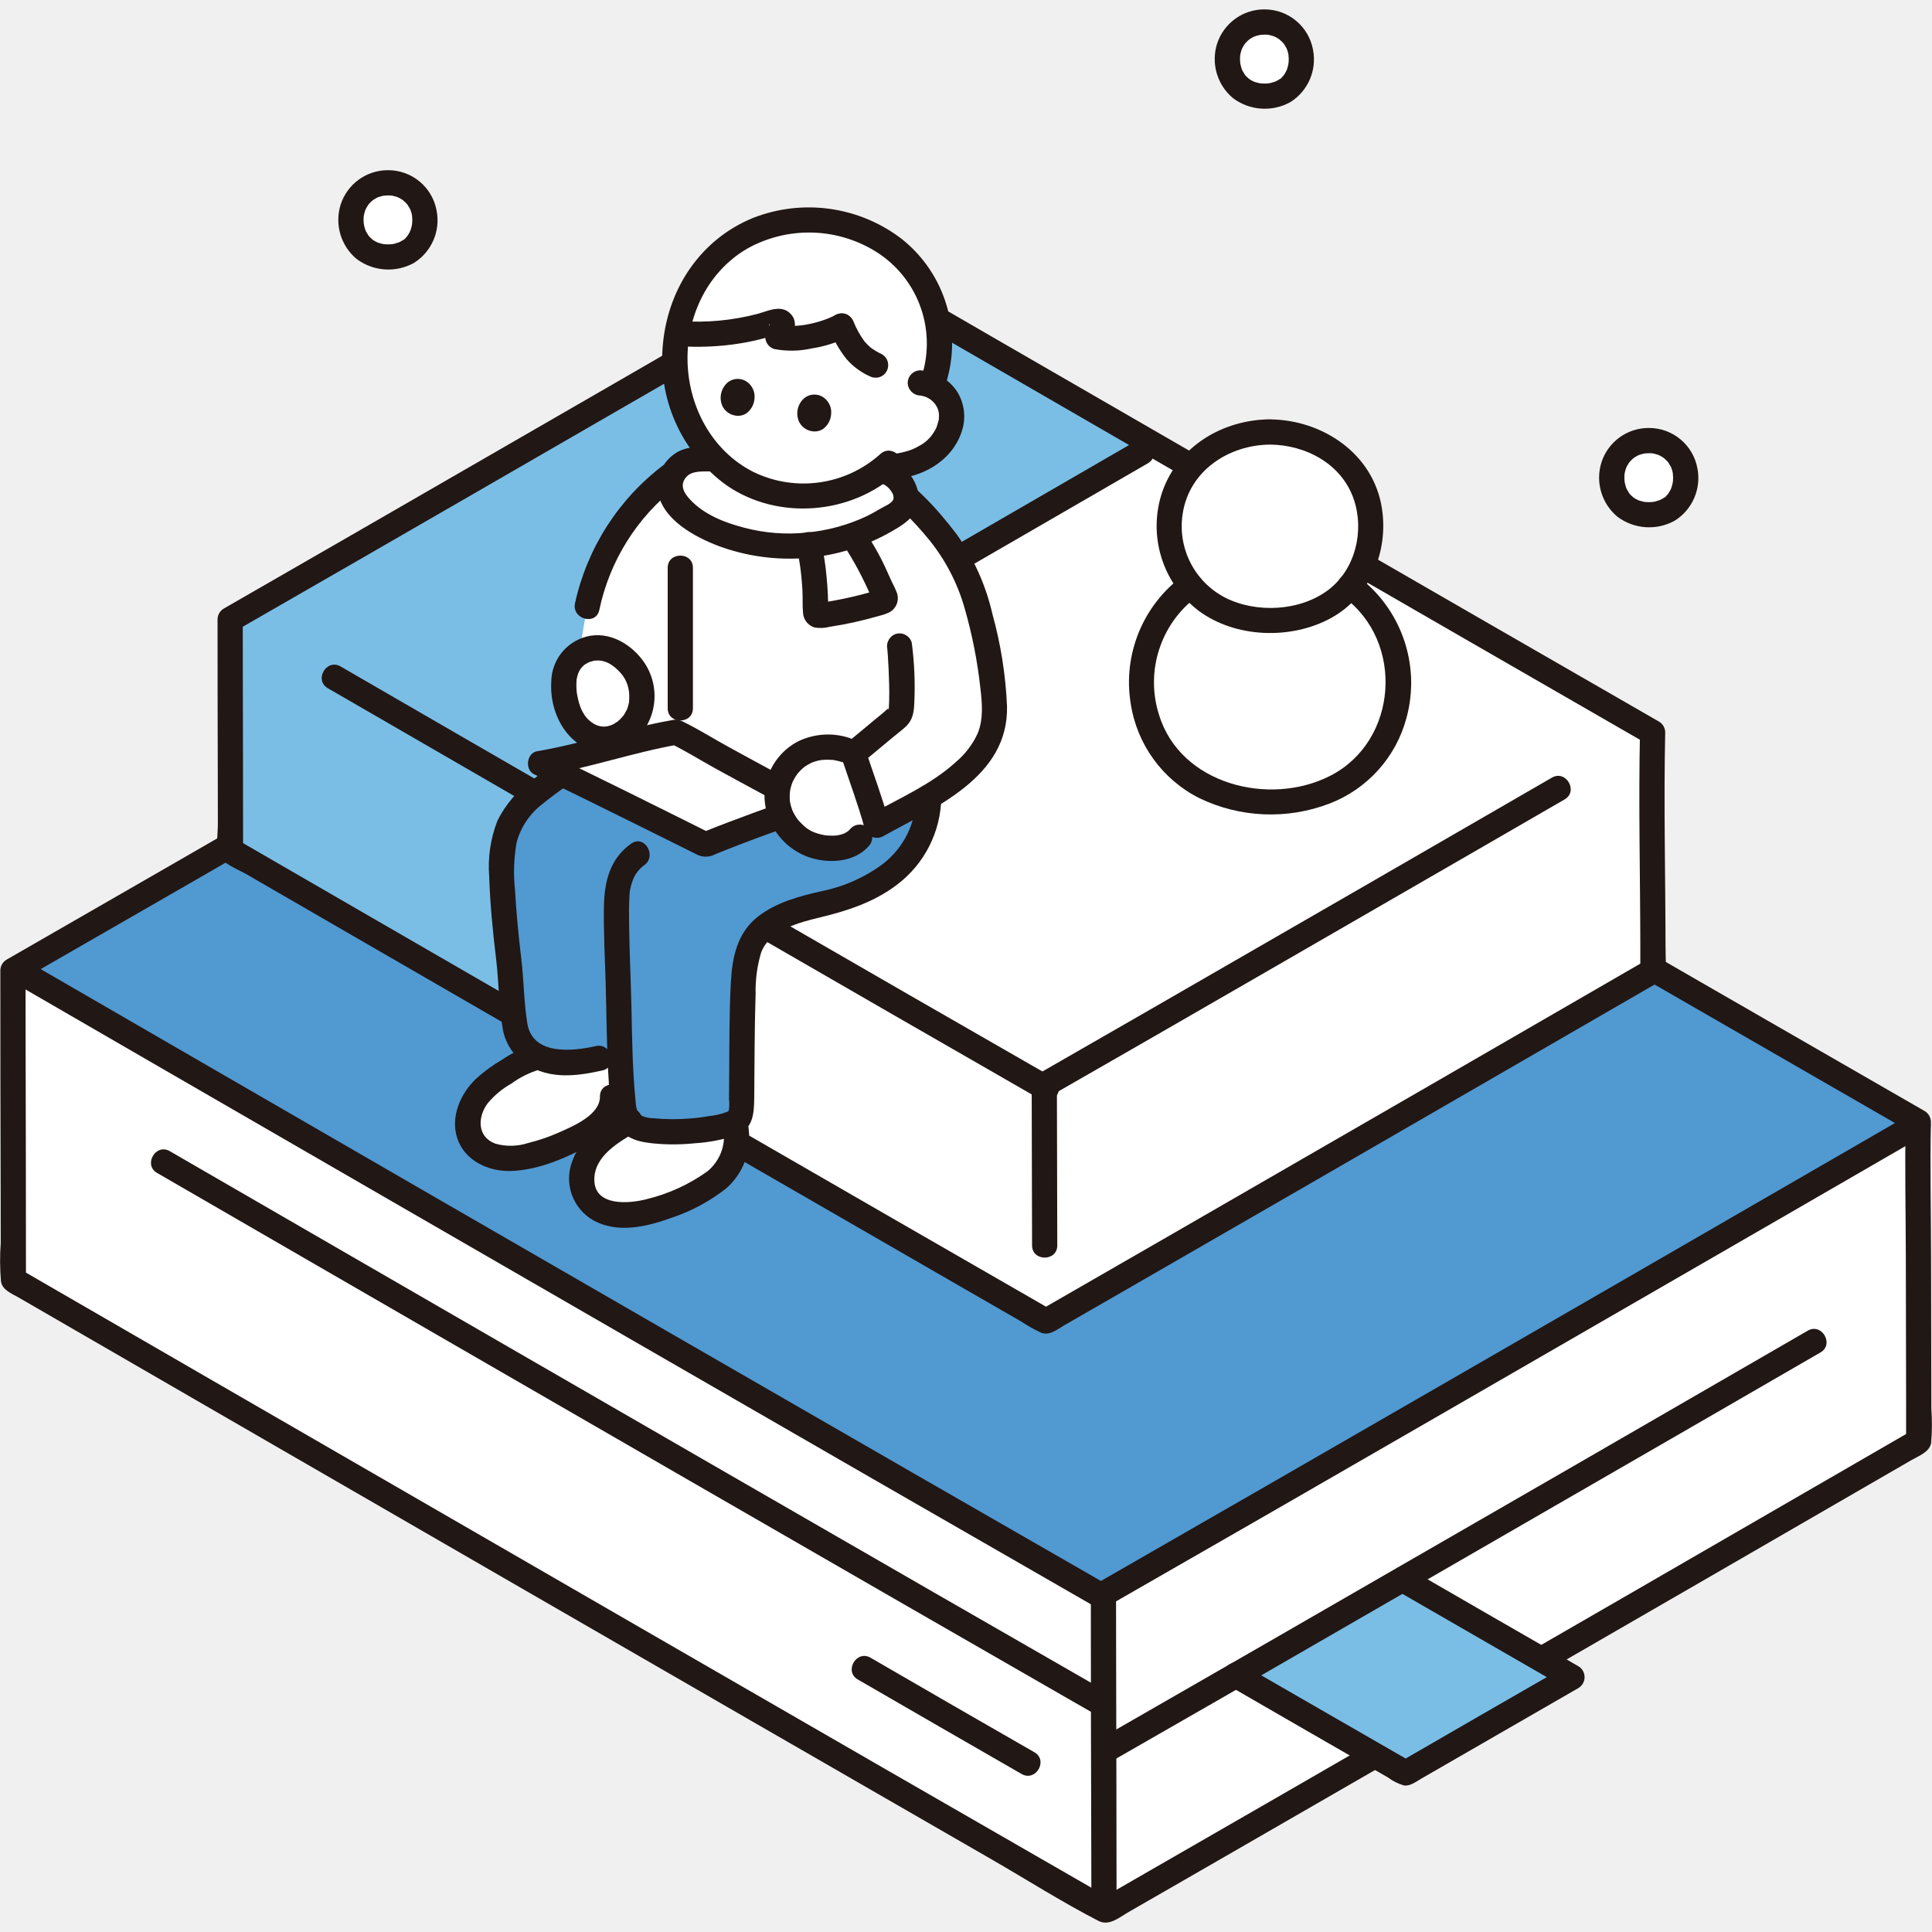
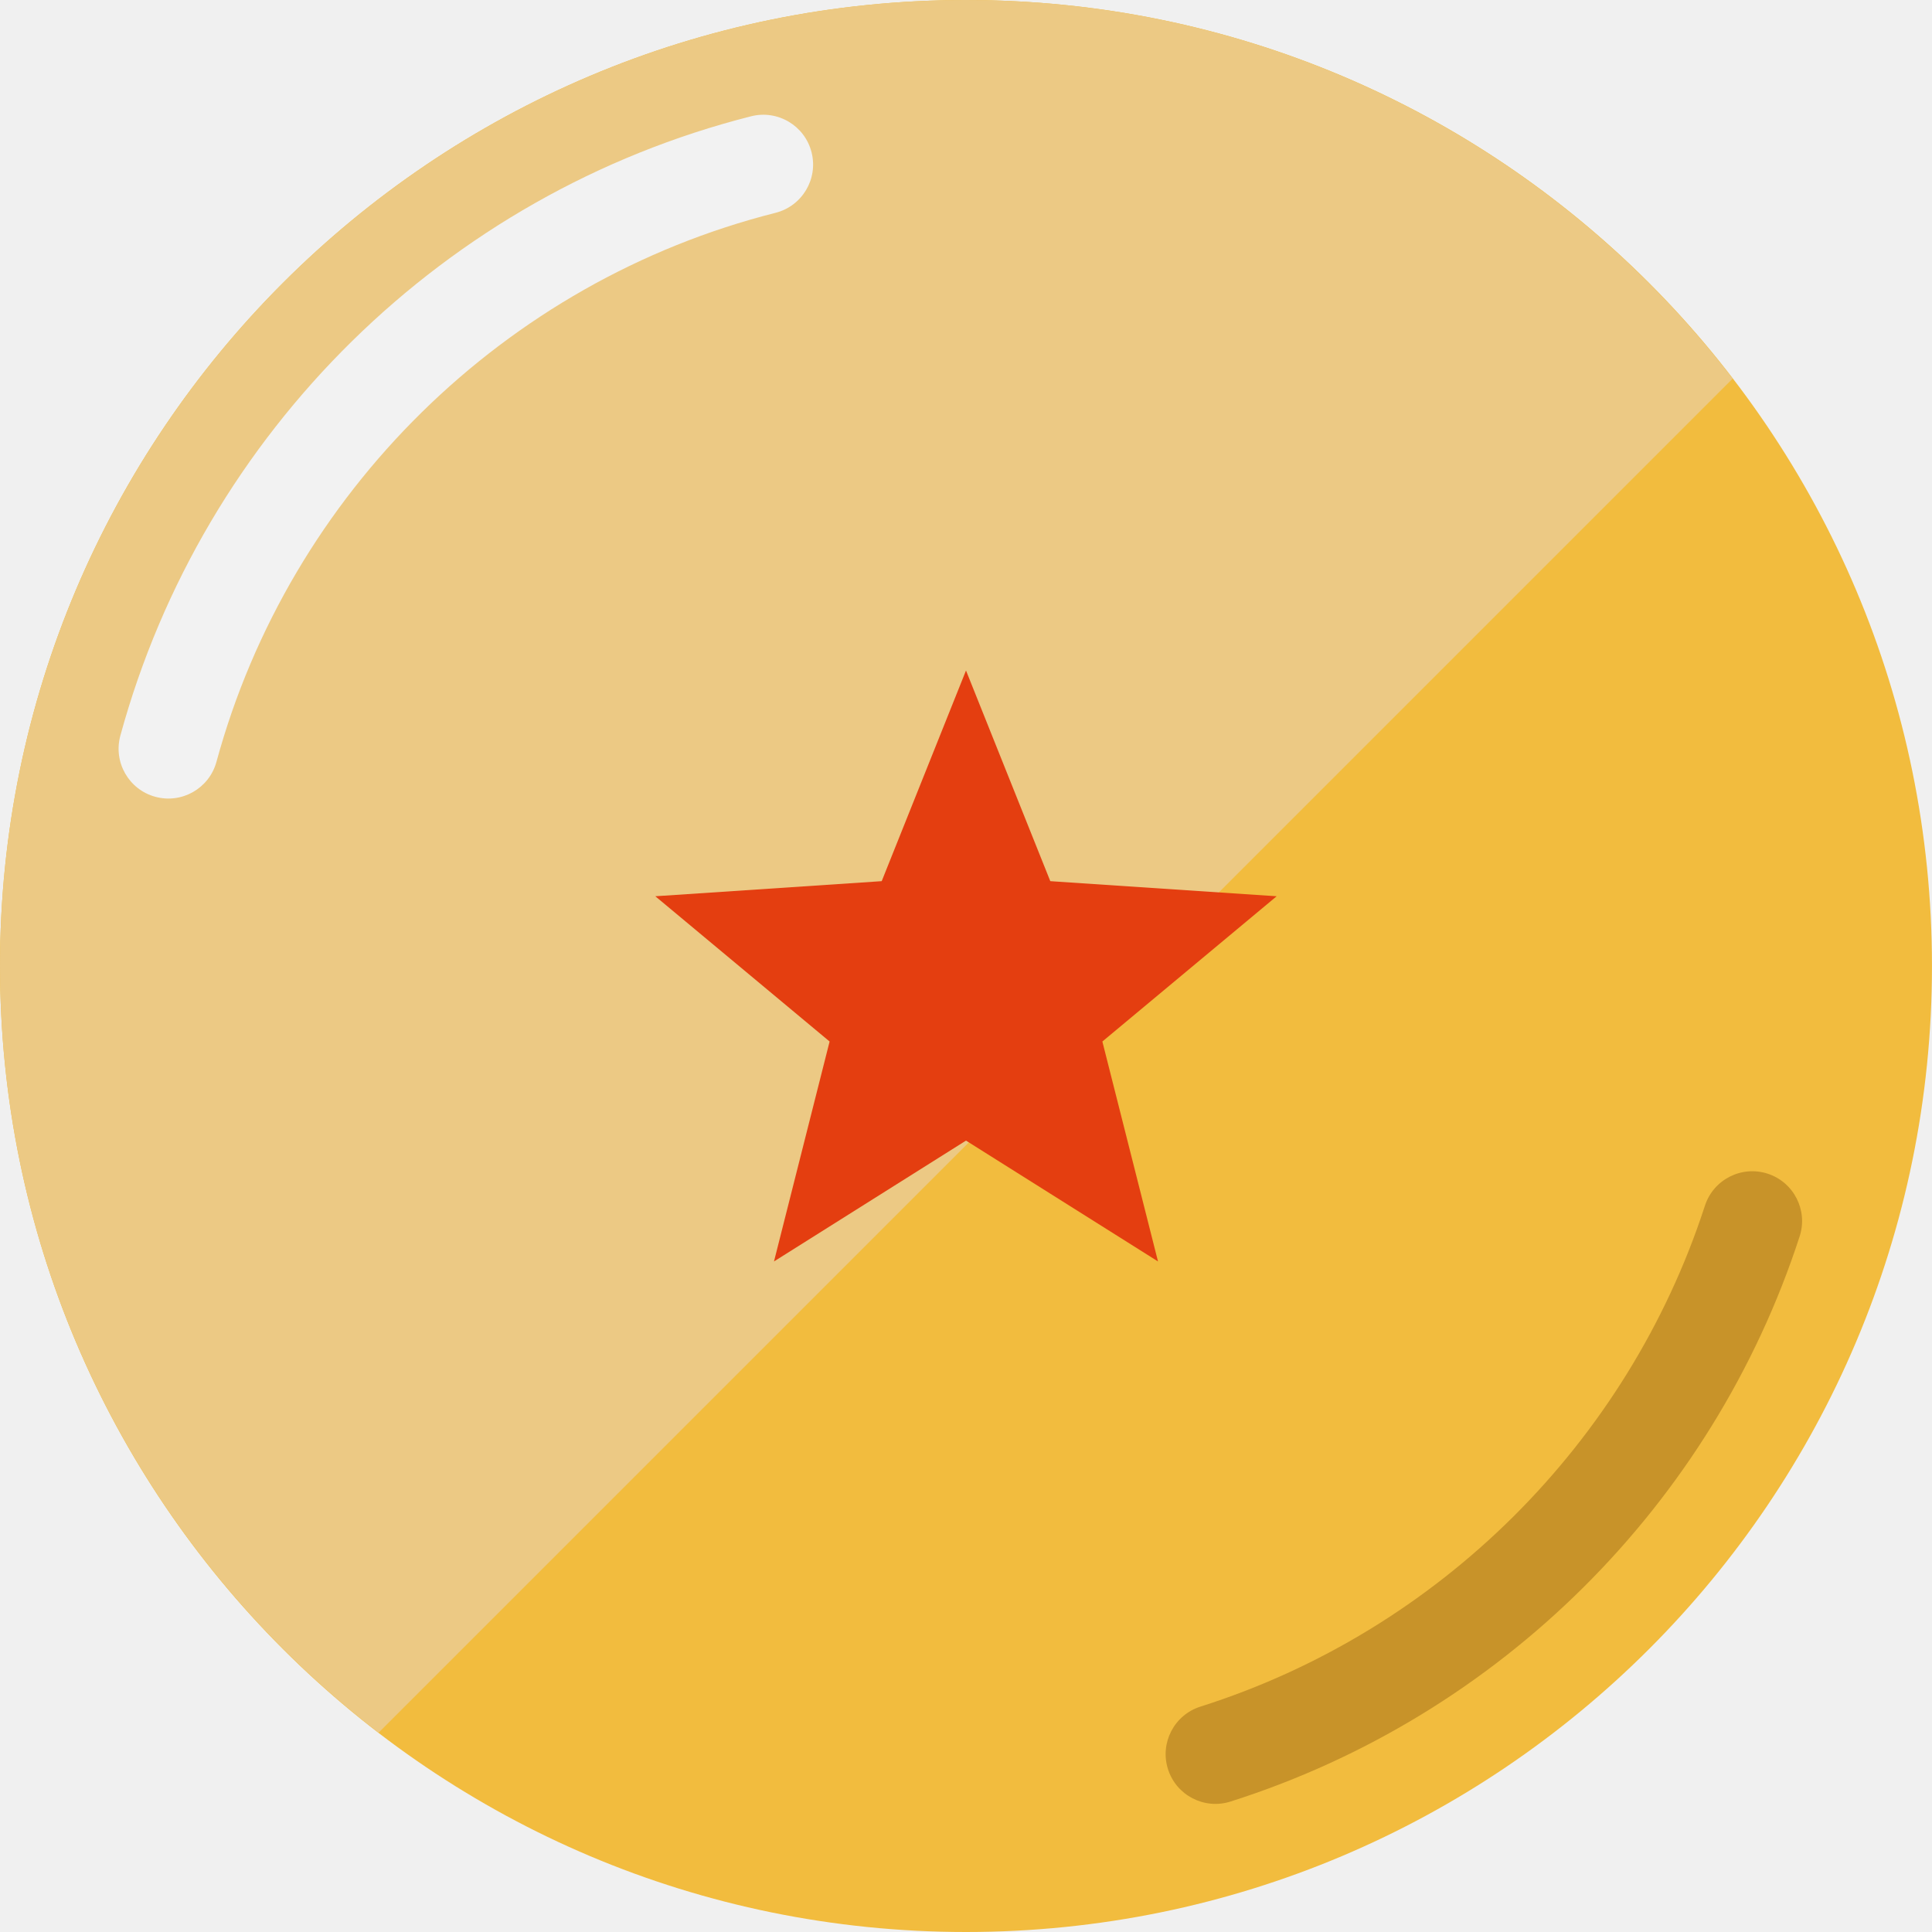
- <svg xmlns="http://www.w3.org/2000/svg" width="800px" height="800px" viewBox="0 -1.49 306.525 306.525">
-   <defs>
-     <style>.a{fill:#ffffff;}.b{fill:#5199d1;}.c{fill:#211715;}.d{fill:#7abee6;}</style>
-   </defs>
-   <path class="a" d="M304.418,221.97c-.017-11.952-.077-36.41-.077-45.1,0,0,0-.121.006-.356-53.9-31.01-135.061-77.919-171.922-99.254C101.212,95.314,38.394,131.613,2.052,152.49c0,10.137.074,40.174.068,49.085,33.15,19.2,119.957,69.372,173.325,100.058,37.885-21.778,99.829-57.575,128.978-74.447v-.459C304.423,225.564,304.421,223.936,304.418,221.97Z" />
-   <path class="b" d="M131.706,77.672C100.37,95.8,38.567,131.512,2.445,152.264c27.372,15.853,126.347,73.071,172.227,99.385,33.5-19.2,106.859-61.579,129.669-74.783,0,0,0-.121.006-.356-53.9-31.01-135.061-77.919-171.922-99.254Z" />
-   <path class="c" d="M306.418,221.97q-.017-12.1-.046-24.2c-.014-7.08-.18-14.18-.025-21.259a2,2,0,0,0-.99-1.727q-35.7-20.539-71.365-41.138-35.376-20.42-70.736-40.866-14.913-8.622-29.822-17.25a2.022,2.022,0,0,0-2.019,0q-23.761,13.748-47.534,27.477-27.843,16.083-55.7,32.141-13.564,7.815-27.137,15.616a2.011,2.011,0,0,0-.99,1.727q0,17.325.052,34.651.008,4.278.013,8.555a38.656,38.656,0,0,0,.039,6.145c.23,1.362,1.723,1.905,2.8,2.531L5.7,205.957l6.032,3.491Q26.9,218.227,42.08,227q18.662,10.79,37.328,21.569,19.842,11.46,39.687,22.909,19.078,11.005,38.164,22c5.65,3.254,11.22,6.807,17.015,9.792,1.709.88,3.314-.559,4.778-1.4l4.2-2.414q4.42-2.543,8.84-5.088,19.689-11.339,39.363-22.7,19.755-11.4,39.5-22.815,16.167-9.344,32.33-18.7c1.141-.661,2.865-1.267,3.1-2.705a34.234,34.234,0,0,0,.031-5.482c0-2.574-4-2.579-4,0q0,2.607,0,5.216l.99-1.727q-22.851,13.227-45.715,26.433-27.7,16-55.409,31.978-13.923,8.025-27.854,16.036h2.019q-36.443-20.954-72.843-41.982Q67.646,237.164,31.7,216.375,17.411,208.115,3.13,199.848l.99,1.727c.008-13.314-.041-26.628-.06-39.942q-.007-4.572-.008-9.143l-.991,1.727q25.616-14.715,51.2-29.489Q81.6,108.951,108.934,93.151q12.252-7.083,24.5-14.169h-2.019q29.592,17.129,59.2,34.231,37.073,21.42,74.163,42.811,19.275,11.115,38.561,22.213l-.991-1.727c-.155,7.079.011,14.179.025,21.259q.024,12.1.046,24.2C302.422,224.543,306.422,224.548,306.418,221.97Z" />
-   <path class="c" d="M173.07,251.515q0,20.736.072,41.472.007,4.194.01,8.389c0,2.574,4,2.578,4,0,0-13.5-.05-27-.072-40.5q-.008-4.683-.01-9.366c0-2.574-4-2.578-4,0Z" />
-   <path class="c" d="M3.431,155.137q12.11,7.017,24.226,14.023,17.038,9.855,34.083,19.7,19.348,11.18,38.7,22.349,19.039,10.988,38.085,21.96,16.109,9.279,32.23,18.536l3.306,1.9c2.236,1.283,4.254-2.172,2.018-3.454q-15.582-8.934-31.146-17.9-18.829-10.842-37.647-21.7-19.458-11.228-38.91-22.465Q50.91,177.986,33.444,167.886,20.582,160.446,7.723,153L5.45,151.683c-2.232-1.293-4.248,2.163-2.019,3.454Z" />
-   <path class="c" d="M175.093,266.638q-13.441-7.707-26.865-15.444-16.377-9.43-32.745-18.877Q98.6,222.576,81.724,212.826q-15.236-8.8-30.468-17.609Q40.09,188.76,28.925,182.3q-.992-.576-1.985-1.15c-2.232-1.293-4.248,2.162-2.019,3.454q10.509,6.087,21.023,12.165,14.86,8.6,29.723,17.181,16.79,9.7,33.584,19.393,16.566,9.559,33.138,19.108,13.9,8.01,27.822,16l2.863,1.642c2.237,1.282,4.254-2.173,2.019-3.454Z" />
-   <path class="c" d="M164.115,276.518q-13.019-7.465-26-15c-2.232-1.292-4.248,2.163-2.019,3.454q12.987,7.522,26,15c2.237,1.283,4.254-2.172,2.019-3.454Z" />
-   <path class="d" d="M249.423,264.6c-4.618,2.652-19.594,11.3-26.406,15.225-6.573-3.775-18.231-10.493-26.936-15.517,8.226-4.732,17.274-9.942,26.426-15.225C231.441,254.238,243.172,261.009,249.423,264.6Z" />
-   <path class="c" d="M196.081,266.305h.01l-1.009-.273q12.546,7.256,25.113,14.476a8.03,8.03,0,0,0,2.556,1.278c1,.135,1.928-.612,2.756-1.09l4.73-2.726,10.752-6.2q4.72-2.724,9.443-5.442a2.019,2.019,0,0,0,0-3.454q-13.471-7.734-26.915-15.517c-2.234-1.29-4.25,2.166-2.019,3.454q13.452,7.767,26.915,15.517V262.87q-13.215,7.59-26.4,15.225h2.018q-6.6-3.792-13.2-7.6-3.7-2.13-7.4-4.264l-3.672-2.121c-1.027-.593-2.463-1.809-3.677-1.809-2.574,0-2.578,4,0,4Z" />
-   <path class="c" d="M286.81,209.632q-18.458,10.689-36.931,21.348-24.841,14.343-49.7,28.659-12.856,7.4-25.721,14.785c-2.234,1.279-.221,4.736,2.019,3.454q23.758-13.6,47.456-27.312,23.481-13.537,46.948-27.1,8.974-5.187,17.947-10.381c2.227-1.29.215-4.748-2.019-3.454Z" />
-   <path class="c" d="M175.9,253.25q26.069-14.942,52.086-29.973,28.068-16.185,56.119-32.4,10.623-6.139,21.243-12.285c2.227-1.289.215-4.747-2.019-3.454q-22.163,12.829-44.342,25.629-29.14,16.827-58.3,33.622-13.4,7.713-26.807,15.406c-2.233,1.28-.221,4.737,2.019,3.454Z" />
-   <path class="a" d="M262.249,148.658c-.013-8.922-.058-27.182-.058-33.672,0,0,0-.091.005-.266-40.238-23.15-100.831-58.17-128.349-74.1-23.3,13.482-70.2,40.58-97.331,56.166,0,7.568.056,29.992.051,36.644,24.749,14.33,89.555,51.791,129.4,74.7,28.284-16.258,74.528-42.983,96.289-55.578v-.343C262.252,151.341,262.251,150.126,262.249,148.658Z" />
-   <path class="d" d="M132.1,41.632C108.27,55.418,62.986,81.582,36.516,96.788c0,7.568.056,29.992.051,36.644,10.763,6.232,29.1,16.839,49.67,28.722-.015-9.132-.054-29.307-.058-36.983,41.833-24.166,77.077-44.545,96.955-56.052-19.693-11.377-37.516-21.684-49.287-28.5Z" />
-   <path class="c" d="M264.249,148.658c-.017-11.3-.3-22.637-.053-33.938a2,2,0,0,0-.991-1.727q-26.644-15.33-53.265-30.7-26.406-15.242-52.8-30.5Q146,45.342,134.856,38.9a2.022,2.022,0,0,0-2.019,0Q115.073,49.173,97.3,59.438,76.566,71.414,55.822,83.37,45.667,89.221,35.507,95.061a2.012,2.012,0,0,0-.991,1.727q0,13.088.04,26.174.006,3.168.009,6.336c0,1.423-.307,3.282.074,4.666.407,1.478,3.19,2.51,4.45,3.24l4.6,2.664q25.283,14.63,50.579,29.237,29.014,16.757,58.045,33.482l6.622,3.812,3.049,1.754a24.646,24.646,0,0,0,3.205,1.806c1.32.511,2.554-.546,3.655-1.179l3.327-1.914q3.364-1.935,6.727-3.872,14.649-8.436,29.29-16.889,26.814-15.475,53.612-30.982c1.092-.632,2.346-1.125,2.448-2.57.091-1.285,0-2.608,0-3.9,0-2.573-4-2.578-4,0q0,1.947,0,3.9l.991-1.727q-17.022,9.852-34.054,19.689-20.719,11.972-41.45,23.923-10.391,5.988-20.785,11.967h2.019q-27.173-15.626-54.314-31.3Q85.84,159.623,59.035,144.12q-10.731-6.2-21.458-12.415l.99,1.727c.006-9.911-.03-19.822-.045-29.734q0-3.454-.006-6.91l-.99,1.727q19.149-11,38.273-22.046,20.362-11.748,40.713-23.513,9.174-5.3,18.344-10.607h-2.019Q154.923,55.132,177.021,67.9q27.671,15.988,55.355,31.954,14.4,8.3,28.81,16.6l-.99-1.727c-.248,11.3.036,22.635.053,33.938C260.253,151.232,264.253,151.237,264.249,148.658Z" />
-   <path class="c" d="M163.684,170.715c0,8.464.06,16.927.061,25.391,0,2.573,4,2.578,4,0,0-8.464-.06-16.927-.061-25.391,0-2.573-4-2.578-4,0Z" />
-   <path class="c" d="M167.078,169.479q-22.767-13.054-45.486-26.189-24.511-14.142-49.009-28.309-9.279-5.365-18.555-10.737c-2.231-1.292-4.248,2.163-2.019,3.454q19.355,11.211,38.723,22.394,25.449,14.7,50.913,29.378,11.7,6.741,23.414,13.463c2.237,1.283,4.254-2.172,2.019-3.454Z" />
-   <path class="c" d="M166.56,172.448q16.453-9.429,32.875-18.917,17.652-10.18,35.295-20.377,6.756-3.9,13.509-7.813c2.228-1.289.216-4.747-2.018-3.454q-13.989,8.1-27.988,16.177-18.321,10.579-36.655,21.14-8.516,4.9-17.037,9.79c-2.233,1.28-.22,4.738,2.019,3.454Z" />
-   <path class="c" d="M87.3,126.831q21.956-12.682,43.907-25.371,17.827-10.3,35.652-20.615,7.624-4.41,15.247-8.823c2.227-1.289.216-4.747-2.019-3.454Q165.348,77.1,150.6,85.629q-19.836,11.47-39.675,22.934-12.82,7.408-25.64,14.814c-2.229,1.288-.217,4.745,2.018,3.454Z" />
-   <path class="c" d="M84.174,125.153c.013,11.343.061,22.686.062,34.029,0,2.574,4,2.578,4,0,0-11.343-.049-22.686-.062-34.029,0-2.573-4-2.578-4,0Z" />
-   <path class="b" d="M147.3,125.829a15.793,15.793,0,0,1-1.6,6.165c-1.986,3.9-5.818,6.569-9.853,8.269s-4.613,1.258-8.788,2.575c-3.255,1.028-6.663,2.507-8.058,5.8a19.236,19.236,0,0,0-1.031,5.231c-.3,6.748-.246,13.766-.33,20.711a2.279,2.279,0,0,1-1.57,2.19,32.153,32.153,0,0,1-14.655.781,2.925,2.925,0,0,1-1.3-.873,3.959,3.959,0,0,1-1.1-1.831c-.376-3.152-.557-6.188-.664-9.228-3.493.776-7.485,2.116-11.2,1.209-2.583-.63-5-2.6-5.4-5.229l-.328-2.171c-.577-10.62-1.153-9.283-1.73-19.9-.194-3.573-.35-7.341,1.282-10.526a17.826,17.826,0,0,1,5.664-5.909,69.03,69.03,0,0,1,14.464-8.107S140.619,124.465,147.3,125.829Z" />
-   <path class="a" d="M139.221,129.388c2.3-1.288,5.263-2.738,8.123-4.452,4.746-2.84,9.258-6.429,10.191-11.246a20.126,20.126,0,0,0-.03-6.288c-.913-7.372-2.657-16.782-7.251-22.847-2.8-3.711-7.22-8.5-11.53-10.708,0,0-7.477-3.62-14.741-4.094-11.662-.76-17.63,4.211-17.63,4.211a35.256,35.256,0,0,0-13.2,20.8l-2.036,11.716-.735,4.228Z" />
-   <path class="a" d="M92.472,187.1a7.359,7.359,0,0,1,1.429-6.02,18.158,18.158,0,0,1,5.436-4.375c2.1,1.644,10.632,1.962,16.738.07a2.155,2.155,0,0,0,.583-.281c.075.712.123,1.153.123,1.153.635,5.8-2.878,8.132-5.108,9.459a33.619,33.619,0,0,1-8.5,3.578,13.9,13.9,0,0,1-5.547.544A6.453,6.453,0,0,1,93,188.377,4.975,4.975,0,0,1,92.472,187.1Z" />
-   <path class="a" d="M74.609,174.532a8.013,8.013,0,0,1,1.143-2.133,19.283,19.283,0,0,1,5.892-4.614,9.908,9.908,0,0,1,3.808-1.581,8.118,8.118,0,0,0,1.708.628c3.715.907,7.706-.432,11.2-1.208.075,2.19.191,4.379.39,6.61l-1.569.259c.117,2.5-2.1,4.451-4.251,5.73a32.523,32.523,0,0,1-8.219,3.459,13.348,13.348,0,0,1-5.363.52,6.2,6.2,0,0,1-4.469-2.752A5.834,5.834,0,0,1,74.609,174.532Z" />
-   <path class="c" d="M114.781,177.646a7.173,7.173,0,0,1-2.6,6.744,27.806,27.806,0,0,1-9.546,4.365c-2.774.734-8.287,1.217-8.341-3.036-.048-3.8,3.874-6,6.706-7.677,2.215-1.308.2-4.768-2.019-3.454-3.347,1.979-6.708,4.195-8.125,8a7.646,7.646,0,0,0,3.415,9.613c3.843,2.013,8.374.934,12.235-.467a28.608,28.608,0,0,0,8.717-4.684,10.7,10.7,0,0,0,3.557-9.4,2.054,2.054,0,0,0-2-2,2.014,2.014,0,0,0-2,2Z" />
-   <path class="c" d="M84.654,164.313a16.007,16.007,0,0,0-4.947,2.3,23.828,23.828,0,0,0-4.18,3.047c-2.462,2.346-4.081,6.009-2.991,9.4,1.152,3.586,4.914,5.327,8.474,5.234,3.839-.1,7.774-1.632,11.153-3.361,3.325-1.7,7.049-4.282,7.021-8.44-.017-2.573-4.017-2.578-4,0,.02,2.939-4.316,4.71-6.5,5.691a29.355,29.355,0,0,1-4.9,1.674,8.873,8.873,0,0,1-5.219.092c-2.89-1.085-2.818-4.228-1.172-6.419a13.333,13.333,0,0,1,3.723-3.089,14.635,14.635,0,0,1,4.607-2.272c2.521-.513,1.454-4.37-1.063-3.857Z" />
-   <path class="c" d="M100.579,113.06a70.434,70.434,0,0,0-15.936,9.055A17.465,17.465,0,0,0,78.9,128.77a20.213,20.213,0,0,0-1.288,8.816c.145,4.315.56,8.6,1.078,12.882.468,3.871.445,7.814,1.14,11.65a8.57,8.57,0,0,0,5.238,6.095c3.36,1.444,7.061.907,10.516.126,2.51-.568,1.448-4.425-1.063-3.857-3.733.844-10.033,1.5-10.863-3.615-.547-3.376-.543-6.857-.955-10.287-.432-3.6-.786-7.185-.987-10.805a26.637,26.637,0,0,1,.258-7.65A11.423,11.423,0,0,1,86.1,126.04a59.884,59.884,0,0,1,15.547-9.123,2.067,2.067,0,0,0,1.4-2.461,2.012,2.012,0,0,0-2.46-1.4Z" />
-   <path class="c" d="M100.164,132.346c-3.427,2.382-4.287,6.117-4.349,10.043-.063,3.982.149,7.963.273,11.942.163,5.219.14,10.447.49,15.659.162,2.415-.015,5.366,1.518,7.367,1.471,1.92,3.274,2.323,5.555,2.563a32.691,32.691,0,0,0,6.583-.023,25.468,25.468,0,0,0,6.682-1.313c2.61-1.017,2.724-3.519,2.748-5.939.026-2.75.036-5.5.063-8.248.026-2.719.067-5.439.157-8.157a21.132,21.132,0,0,1,.869-6.581c1.335-3.616,6.074-4.806,9.41-5.611,4.326-1.044,8.49-2.4,12.092-5.128a17.661,17.661,0,0,0,7.089-13.984c.1-2.575-3.9-2.57-4,0a13.521,13.521,0,0,1-5.209,10.6,24.277,24.277,0,0,1-9.661,4.338c-3.565.792-7.351,1.8-10.27,4.1-3.241,2.55-4.041,6.447-4.248,10.373-.263,4.957-.232,9.935-.266,14.9q-.012,1.821-.029,3.641a6.473,6.473,0,0,1-.019,1.7c-.113.321-.066.2-.277.316a10.29,10.29,0,0,1-2.864.679,29.023,29.023,0,0,1-3.068.386,32,32,0,0,1-5.782-.046,4.833,4.833,0,0,1-1.833-.38c-.931-.554-.906-1.627-1-2.559-.458-4.709-.531-9.44-.625-14.167-.09-4.491-.319-8.977-.379-13.469-.022-1.69-.05-3.4.08-5.083.011-.139.022-.279.036-.419.041-.4-.026.122.011-.066a9.215,9.215,0,0,1,.433-1.563,5.218,5.218,0,0,1,1.805-2.415c2.1-1.459.1-4.928-2.019-3.453Z" />
-   <path class="c" d="M105.344,72.237A37.579,37.579,0,0,0,91.227,94.228c-.535,2.511,3.32,3.584,3.857,1.063a33.434,33.434,0,0,1,12.279-19.6,2.065,2.065,0,0,0,.717-2.736,2.013,2.013,0,0,0-2.736-.718Z" />
-   <path class="a" d="M93.073,114.983c-2.224-1.387-3.149-3.73-3.512-6.217-.407-2.788.07-6.337,4.127-7.351a5.776,5.776,0,0,1,4.225.789,7.917,7.917,0,0,1,3.891,7.682c-.274,3.305-3.391,6.336-6.673,5.857A5.3,5.3,0,0,1,93.073,114.983Z" />
-   <path class="c" d="M94.082,113.256a4.789,4.789,0,0,1-1.2-1.091c.179.224-.08-.121-.118-.177q-.142-.215-.27-.438c-.068-.12-.133-.241-.195-.364,0,0-.247-.563-.135-.281a10.884,10.884,0,0,1-.527-1.825c-.036-.175-.068-.35-.1-.527-.023-.136-.076-.619-.018-.083-.027-.253-.053-.5-.066-.759a11.088,11.088,0,0,1,.031-1.4c.028-.375,0,0-.01.067.026-.127.046-.256.075-.383.062-.281.152-.548.241-.821-.145.45.086-.167.161-.3s.481-.637.185-.309a7.33,7.33,0,0,1,.518-.525c.232-.209-.39.224.072-.053.155-.092.3-.193.464-.279.111-.059.224-.117.339-.167-.287.125.028,0,.076-.018a8.126,8.126,0,0,1,.907-.24c-.447.076.185.012.35.015s.33.012.494.03c.141.014.135.014-.017,0,.106.018.211.041.314.067a4.093,4.093,0,0,1,1.6.774c.023.016.3.226.1.065.108.083.212.172.315.262a8.939,8.939,0,0,1,.78.765,5.348,5.348,0,0,1,1.266,2.531c-.007-.033.112.588.068.309s.034.362.031.326a8.924,8.924,0,0,1,.019.925c0,.178-.014.355-.029.532.007-.087.073-.34-.01.072a8.048,8.048,0,0,1-.268.979c-.2.6.086-.15-.078.179-.09.184-.187.363-.292.539a2.539,2.539,0,0,1-.474.661,6.713,6.713,0,0,1-.729.7c.216-.177-.041.027-.077.05-.168.108-.334.218-.51.314a3.428,3.428,0,0,1-1.436.41,3.112,3.112,0,0,1-1.848-.536,2,2,0,0,0-2.019,3.454c3.7,2.2,8,.706,10.326-2.693a9.511,9.511,0,0,0-.039-10.192c-1.981-3.046-5.7-5.311-9.4-4.283a7.481,7.481,0,0,0-5.485,7.081c-.247,3.835,1.314,7.961,4.6,10.087a2,2,0,1,0,2.019-3.454Z" />
-   <path class="c" d="M105.936,88.593v22.294c0,2.573,4,2.578,4,0V88.593c0-2.573-4-2.578-4,0Z" />
-   <path class="a" d="M107.241,114.679c-6.151,1.042-12.429,3.442-21.5,4.947,5.591,2.695,16.106,7.872,26.161,12.9,8.737-3.557,11.224-4.177,16.692-6.274C119.446,121.533,107.259,114.676,107.241,114.679Z" />
-   <path class="c" d="M106.71,112.75c-7.252,1.256-14.23,3.722-21.5,4.948-1.664.28-1.971,2.935-.477,3.655,5.911,2.852,11.8,5.759,17.674,8.675q2.647,1.314,5.291,2.632c.924.461,1.843.932,2.771,1.383a3.157,3.157,0,0,0,3.079-.036q4.138-1.668,8.332-3.189c2.418-.87,4.845-1.716,7.246-2.634,1.479-.566,2.138-2.8.478-3.656-4.738-2.449-9.427-4.992-14.1-7.56-2.408-1.324-4.776-2.823-7.252-4.016-2.309-1.113-4.34,2.335-2.019,3.454,2.476,1.193,4.844,2.692,7.253,4.016,4.673,2.568,9.362,5.111,14.1,7.56l.478-3.655c-5.555,2.124-11.178,4.033-16.691,6.274l1.541.2c-8.7-4.35-17.4-8.678-26.161-12.9l-.478,3.656c7.27-1.226,14.247-3.691,21.5-4.948a2.016,2.016,0,0,0,1.4-2.46A2.046,2.046,0,0,0,106.71,112.75Z" />
-   <path class="a" d="M123.346,123.941c.59-4.779,5.592-8.765,12.015-6,.97,2.982,2.655,7.49,3.691,11.258-1.412,1.142-2.633,2.134-2.633,2.134-2.066,2.494-6.63,2.045-9.112.535A8.248,8.248,0,0,1,123.346,123.941Z" />
-   <path class="c" d="M134.669,115.558a10.875,10.875,0,0,0-8.109.606,9.931,9.931,0,0,0-4.665,5.356c-1.98,5.2,1.152,11.056,6.246,12.922,3.117,1.141,7.38.975,9.692-1.7a2.049,2.049,0,0,0,0-2.828,2.018,2.018,0,0,0-2.828,0c-.1.111-.2.212-.3.321-.066.074-.369.316-.058.08a5.244,5.244,0,0,1-.665.405c-.1.053-.449.166-.085.043-.113.038-.223.078-.337.112a6.626,6.626,0,0,1-.88.2c.4-.064,0,0-.107,0-.155.006-.309.018-.464.021-.281,0-.56-.014-.84-.026-.1,0-.51-.051-.12,0-.123-.017-.246-.038-.368-.061a9.5,9.5,0,0,1-.984-.233c-.257-.075-.509-.164-.76-.257.386.143-.264-.127-.372-.185a6.581,6.581,0,0,1-.663-.416c-.487-.338.161.14-.106-.082-.138-.114-.274-.23-.406-.35q-.288-.263-.555-.546c-.076-.082-.151-.165-.225-.25,0,0-.343-.419-.156-.179s-.129-.184-.131-.187c-.06-.087-.119-.175-.175-.264a7.953,7.953,0,0,1-.419-.741c-.056-.113-.109-.227-.161-.342.027.061.144.4.032.063-.076-.233-.16-.461-.224-.7-.05-.187-.09-.375-.129-.564-.007-.036-.075-.5-.031-.157s-.01-.163-.014-.228a10.554,10.554,0,0,1,.027-1.331c-.026.449-.011.068.033-.155a8.044,8.044,0,0,1,.2-.8c.055-.176.124-.346.182-.521.14-.425-.164.268-.012.033.06-.094.1-.211.151-.311q.142-.276.306-.541c.071-.115.549-.764.2-.332a8.389,8.389,0,0,1,.849-.919c.076-.069.556-.463.334-.294-.261.2.115-.077.139-.093.119-.077.236-.157.358-.231.2-.123.414-.238.628-.342.025-.012.46-.2.158-.077-.285.118.182-.063.24-.082a7.626,7.626,0,0,1,.788-.226c.176-.041.871-.13.375-.084a12.728,12.728,0,0,1,1.779-.018c.086,0,.392.047-.023-.011.174.024.347.055.519.089.359.071.712.165,1.063.27a2,2,0,1,0,1.063-3.857Z" />
-   <path class="c" d="M140.793,101.53c-.076-.534-.03-.233,0,.079.022.262.043.523.062.785.053.749.093,1.5.128,2.249.075,1.641.13,3.288.091,4.932-.007.321-.017.643-.039.964-.012.187-.024.9-.022.364,0,.529-.181,0,.074-.043-.281.052-.819.627-1.112.863-2.011,1.624-3.965,3.316-5.98,4.934a1.945,1.945,0,0,0-.514,1.946c1.249,3.789,2.662,7.524,3.716,11.376a2.023,2.023,0,0,0,2.938,1.195c8.293-4.639,19.882-9.366,19.636-20.62a65.372,65.372,0,0,0-2.318-14.635,35.353,35.353,0,0,0-5.68-12.653c-3.28-4.3-7.191-8.592-12.034-11.146-2.276-1.2-4.3,2.251-2.019,3.454,3.864,2.038,7.016,5.321,9.762,8.665a30.465,30.465,0,0,1,5.578,10.824,74.983,74.983,0,0,1,2.479,12.581c.286,2.381.512,4.948-.422,7.222a13.139,13.139,0,0,1-3.494,4.572c-3.931,3.564-8.923,5.718-13.507,8.282l2.938,1.2c-1.054-3.852-2.467-7.588-3.716-11.377l-.515,1.946c2.155-1.73,4.238-3.549,6.4-5.27,1.5-1.191,1.765-2.354,1.838-4.189a53.6,53.6,0,0,0-.406-9.56,2.013,2.013,0,0,0-2.46-1.4,2.054,2.054,0,0,0-1.4,2.461Z" />
-   <path class="a" d="M140.522,92.806a.873.873,0,0,1,.156.57c-.079.326-.457.457-.783.522a65.819,65.819,0,0,1-9.725,2.272.8.8,0,0,1-.625-.156.762.762,0,0,1-.157-.509c-.247-3.011-.705-8.157-1.06-10.54a28.924,28.924,0,0,1-17.875-3.784c-1.57-1-3.692-3.017-4.1-4.833a4.3,4.3,0,0,1,1.934-4.292c1.31-.929,6.269-.776,5.164-.668a19.529,19.529,0,0,0,4.509,3.427,20.363,20.363,0,0,0,21.76-1.679l.983.3a5.059,5.059,0,0,1,3.084,3.959,2.678,2.678,0,0,1-1.125,2.277,28.884,28.884,0,0,1-7.428,3.818,47.337,47.337,0,0,1,5.261,9.266Z" />
-   <path class="a" d="M107.092,54.433a23.034,23.034,0,0,0,5.485,16.041A19.877,19.877,0,0,0,140.5,72.5a11.488,11.488,0,0,0,7.635-2.39,7.284,7.284,0,0,0,2.771-6.5,5.294,5.294,0,0,0-3.085-3.9,18.98,18.98,0,0,0-6.568-22.174c-8.9-6.321-21.474-5.451-28.785,2.866A22.461,22.461,0,0,0,107.092,54.433Z" />
-   <path class="a" d="M109.989,43.9a22.736,22.736,0,0,0-2.6,7.5,38.071,38.071,0,0,0,15.638-1.885,1.083,1.083,0,0,1,.861.074c.631.355-.131,1.733-.487,2.363,2.24.631,7.725-.4,10.149-1.732,1.348,3.276,2.723,4.983,5.365,6.22l7.092,2.825a5.059,5.059,0,0,1,1.813.445,18.994,18.994,0,0,0-6.574-22.177c-8.9-6.321-21.474-5.451-28.785,2.866A20.56,20.56,0,0,0,109.989,43.9Z" />
-   <path class="c" d="M150.058,59.4a21.143,21.143,0,0,0-7.006-22.991A24.253,24.253,0,0,0,119.438,33.1c-8.2,3.365-13.342,11.021-14.234,19.728a24.63,24.63,0,0,0,10.012,22.638c8.186,5.717,20.023,4.711,27.263-2.074,1.883-1.764-.95-4.588-2.828-2.828a18.21,18.21,0,0,1-20.042,2.862c-6.732-3.362-10.491-10.586-10.532-17.961-.039-7.089,3.334-13.988,9.583-17.57a20.1,20.1,0,0,1,19.62.129A17.181,17.181,0,0,1,146.2,58.332c-.792,2.456,3.069,3.507,3.857,1.064Z" />
-   <path class="c" d="M146.01,61.269c.471.033-.219-.087.2.022.178.047.358.084.534.141.1.033.51.228.207.073.165.084.329.17.486.267.072.045.464.329.2.117a5.192,5.192,0,0,1,.412.373,4.848,4.848,0,0,1,.372.413c-.234-.3.072.134.113.2a4.82,4.82,0,0,1,.261.492c-.16-.356.034.139.057.22a4.123,4.123,0,0,1,.123.55c-.057-.4-.006.159,0,.242,0,.2-.009.39-.02.585-.024.447.068-.153-.042.247-.089.326-.263.956-.321,1.091a6.862,6.862,0,0,1-1.064,1.637,5.874,5.874,0,0,1-1.734,1.338,7.976,7.976,0,0,1-2.148.885,11.789,11.789,0,0,1-1.275.283q-.213.033,0,0c-.106.012-.212.023-.318.031-.245.021-.489.032-.735.038a2,2,0,0,0,0,4c4.771-.117,9.592-2.7,11.213-7.38a7.458,7.458,0,0,0-.689-6.514,7.567,7.567,0,0,0-5.827-3.355,2.01,2.01,0,0,0-2,2,2.049,2.049,0,0,0,2,2Z" />
-   <path class="c" d="M119.708,61.708a3.162,3.162,0,0,1-1.29,2.382,2.459,2.459,0,0,1-1.811.343,2.76,2.76,0,0,1-1.993-1.5,3.228,3.228,0,0,1,.8-3.714,2.555,2.555,0,0,1,3.474.191A2.845,2.845,0,0,1,119.708,61.708Z" />
-   <path class="c" d="M131.867,64.192a3.172,3.172,0,0,1-1.29,2.382,2.464,2.464,0,0,1-1.812.342,2.756,2.756,0,0,1-1.992-1.5,3.228,3.228,0,0,1,.8-3.714,2.554,2.554,0,0,1,3.473.191A2.85,2.85,0,0,1,131.867,64.192Z" />
-   <path class="c" d="M131.625,50.755a17.412,17.412,0,0,0,2.686,4.728,10.639,10.639,0,0,0,3.6,2.687,2.151,2.151,0,0,0,1.541.2,2,2,0,0,0,.478-3.655,10.46,10.46,0,0,1-1.915-1.148l.4.313a8.786,8.786,0,0,1-1.543-1.558l.312.4A15.01,15.01,0,0,1,135.4,49.5l.2.478c-.04-.095-.08-.19-.119-.285a2.2,2.2,0,0,0-.919-1.2,2,2,0,0,0-2.737.717,1.929,1.929,0,0,0-.2,1.541Z" />
-   <path class="c" d="M132.544,48.5c-2.283,1.2-6.187,2.135-8.608,1.53l1.195,2.938c.77-1.376,1.61-3.289.324-4.65-1.486-1.573-3.6-.465-5.3,0a37.782,37.782,0,0,1-12.112,1.136c-2.572-.142-2.564,3.858,0,4a43.455,43.455,0,0,0,8.119-.279c1.268-.168,2.527-.384,3.773-.675q.969-.226,1.923-.5.535-.156,1.064-.329c.142-.045.284-.092.425-.141q.42-.146.01,0l-.882-.514.149.135-.514-.883c-.2-.478.174-.436-.053-.035-.134.236-.249.484-.382.721a2.022,2.022,0,0,0,1.195,2.938,14.539,14.539,0,0,0,5.9-.1,19.353,19.353,0,0,0,5.794-1.833c2.278-1.2.259-4.655-2.019-3.454Z" />
-   <path class="c" d="M112.787,69.306c-1.89.015-4.187.059-5.767,1.219a6.268,6.268,0,0,0-2.66,5.969c.741,4.482,5.88,7.212,9.693,8.66a32.525,32.525,0,0,0,26.778-1.979c2.247-1.254,5.1-2.8,4.956-5.785a6.947,6.947,0,0,0-4.552-5.887c-2.422-.885-3.466,2.98-1.063,3.857.773.282,1.963,1.688,1.493,2.52-.32.567-1.449,1.015-1.978,1.333-.737.443-1.491.858-2.263,1.235a28.8,28.8,0,0,1-9.448,2.558,27.509,27.509,0,0,1-9.826-.751c-3.116-.8-6.393-2.064-8.637-4.458-1.039-1.109-1.764-2.386-.565-3.676.888-.955,2.627-.8,3.839-.815,2.572-.02,2.578-4.02,0-4Z" />
-   <path class="c" d="M133.677,84.732a52.821,52.821,0,0,1,4.587,8.589c.092.2.175.417.282.606.493.869,1.707-2.048.666-1.807-.448.1-.888.27-1.331.4-.934.267-1.877.5-2.825.72q-1.4.318-2.806.575-.72.132-1.441.249-.3.049-.594.094l-.386.059a.876.876,0,0,1,.725.073l.718.717q.132.846.119.323c0-.121,0-.242,0-.363,0-.187,0-.373,0-.56q-.007-.685-.037-1.369-.061-1.485-.208-2.965a39.291,39.291,0,0,0-.891-5.637A2,2,0,1,0,126.4,85.5q.184.744.323,1.5c.046.243.088.488.128.733.025.158.05.316.074.475.01.07.084.595.061.417-.031-.231.022.183.028.231.021.168.04.336.059.5.031.272.059.545.085.817q.094.975.152,1.953c.07,1.181-.015,2.39.093,3.564a2.57,2.57,0,0,0,1.821,2.37,5.677,5.677,0,0,0,2.448-.108,60.425,60.425,0,0,0,7.8-1.732,7.241,7.241,0,0,0,1.753-.627,2.547,2.547,0,0,0,1.141-2.824,13.075,13.075,0,0,0-.828-1.853c-.268-.586-.533-1.175-.8-1.762a39.033,39.033,0,0,0-3.61-6.44A2.044,2.044,0,0,0,134.4,82a2.024,2.024,0,0,0-.718,2.736Z" />
-   <path class="a" d="M201.5,87.577c-12.06,0-20.4,8.7-20.4,18.875,0,11.388,8.514,19.23,20.4,19.23,12.339,0,20.4-7.915,20.4-19.23C221.9,96.205,213.517,87.577,201.5,87.577Z" />
-   <path class="a" d="M201.5,67.037c-9.449,0-15.98,6.815-15.98,14.789,0,8.922,6.672,15.066,15.98,15.066,9.668,0,15.98-6.2,15.98-15.066C217.48,73.8,210.915,67.037,201.5,67.037Z" />
-   <path class="c" d="M213.184,93.234c9.691,7.12,8.608,22.843-2.1,28.344-9.65,4.957-23.845,1.382-27.2-9.673a16.971,16.971,0,0,1,5.985-18.713,2.06,2.06,0,0,0,.717-2.737,2.015,2.015,0,0,0-2.736-.717,20.955,20.955,0,0,0-8.451,20.421,20.194,20.194,0,0,0,10.936,15.009,26.065,26.065,0,0,0,20.6.833,20.091,20.091,0,0,0,12.22-13.619,21.119,21.119,0,0,0-7.956-22.6,2.014,2.014,0,0,0-2.736.718,2.045,2.045,0,0,0,.717,2.736Z" />
-   <path class="c" d="M201.5,65.037c-7.514.072-14.558,4.245-17.1,11.512A16.91,16.91,0,0,0,190.156,95.4c5.832,4.344,14.65,4.634,20.972,1.192,6.244-3.4,9.211-10.612,8.112-17.5-1.372-8.61-9.389-13.967-17.74-14.047-2.575-.025-2.577,3.975,0,4,5.695.055,11.383,3.07,13.294,8.7,1.7,5.012.251,11.091-4.041,14.353-4.464,3.393-11.442,3.748-16.386,1.223a12.745,12.745,0,0,1-6.725-13.306c1.033-6.816,7.279-10.906,13.858-10.969C204.072,69.012,204.079,65.012,201.5,65.037Z" />
-   <path class="a" d="M261.586,68.409a5.747,5.747,0,0,0-5.861,5.824,5.652,5.652,0,0,0,5.861,5.934,5.592,5.592,0,0,0,5.861-5.934A5.741,5.741,0,0,0,261.586,68.409Z" />
-   <path class="a" d="M200.6,2a5.747,5.747,0,0,0-5.86,5.825,5.651,5.651,0,0,0,5.86,5.933,5.592,5.592,0,0,0,5.861-5.933A5.742,5.742,0,0,0,200.6,2Z" />
-   <path class="a" d="M61.551,27.512a5.747,5.747,0,0,0-5.861,5.825,5.652,5.652,0,0,0,5.861,5.933,5.592,5.592,0,0,0,5.861-5.933A5.742,5.742,0,0,0,61.551,27.512Z" />
-   <path class="c" d="M261.586,66.409a7.869,7.869,0,0,0-7.512,5.481,8.068,8.068,0,0,0,2.56,8.618,8.385,8.385,0,0,0,9.077.611,7.987,7.987,0,0,0,3.6-8.273,7.807,7.807,0,0,0-7.729-6.437,2,2,0,0,0,0,4c.17,0,.34.016.51.02.534.012-.388-.106.122.014.259.061.518.113.772.2.1.032.195.069.293.105-.468-.169,0,.006.082.051a6.178,6.178,0,0,1,.766.479c-.418-.3.168.173.266.275s.2.22.3.329c-.3-.33-.07-.1,0,.009.146.231.278.465.413.7.051.089.139.348-.018-.069.071.188.14.375.2.569a6.979,6.979,0,0,1,.163.743c-.092-.538,0,.271,0,.4,0,.268-.021.532-.042.8.041-.524,0-.029-.021.076q-.051.256-.123.509c-.034.117-.07.233-.11.349s-.257.511-.015.053c-.11.208-.21.417-.336.617-.06.1-.139.187-.194.286-.133.24.322-.34.012-.028-.111.112-.419.55-.59.573l.188-.143c-.074.055-.15.108-.227.159s-.156.1-.236.148c-.122.071-.249.131-.372.2-.394.219.29-.063.017,0s-.513.176-.776.237c-.1.023-.2.039-.3.062-.226.036-.2.035.07,0-.106.012-.211.021-.318.028a7.333,7.333,0,0,1-.812.009c-.158-.008-.315-.022-.472-.038.07.007.432.084.075,0-.268-.062-.534-.119-.8-.206-.116-.039-.229-.082-.343-.126.5.194,0-.017-.107-.075a6.669,6.669,0,0,1-.654-.42c.439.311-.124-.138-.226-.243a2.806,2.806,0,0,0-.236-.261c-.209-.165.248.387.011.014-.155-.243-.3-.488-.437-.739-.237-.42.121.4-.029-.06-.03-.095-.067-.188-.1-.283a7.634,7.634,0,0,1-.211-.894c.013.07.035.436.012.058-.01-.163-.024-.326-.028-.489,0-.134,0-.268,0-.4s.086-.693,0-.16a6.579,6.579,0,0,1,.206-.886c.045-.143.1-.283.151-.423-.119.308-.054.133.049-.063a6.232,6.232,0,0,1,.473-.751c-.3.412,0,.021.065-.051q.15-.164.314-.315c.069-.064.46-.368.052-.069.122-.089.245-.174.372-.254s.26-.157.394-.227c.183-.095.4-.167.082-.053a7.033,7.033,0,0,1,.909-.272c.091-.019.614-.073.115-.031.227-.019.451-.032.679-.035a2,2,0,0,0,0-4Z" />
-   <path class="c" d="M200.6,0a7.873,7.873,0,0,0-7.512,5.481,8.071,8.071,0,0,0,2.56,8.619,8.389,8.389,0,0,0,9.077.611,7.988,7.988,0,0,0,3.6-8.273A7.807,7.807,0,0,0,200.6,0a2.02,2.02,0,0,0-2,2,2.037,2.037,0,0,0,2,2c.17,0,.34.016.51.02.534.012-.388-.106.122.014.26.061.518.113.772.2.1.032.195.07.293.105-.467-.169,0,.006.082.052a5.882,5.882,0,0,1,.766.479c-.417-.3.168.173.266.274s.2.22.3.33c-.3-.33-.07-.1,0,.008.146.231.278.466.414.7.051.089.138.347-.019-.07.071.188.14.376.2.569a6.758,6.758,0,0,1,.163.744c-.091-.539,0,.27,0,.4,0,.267-.021.532-.042.8.041-.524,0-.029-.021.077q-.051.257-.123.508c-.033.117-.07.234-.11.349s-.257.511-.015.054c-.11.207-.21.417-.336.616-.06.1-.139.187-.194.286-.133.24.322-.34.012-.028-.111.112-.419.55-.59.573l.188-.143c-.074.055-.15.108-.227.159s-.156.1-.236.148c-.122.072-.249.131-.372.2-.394.219.291-.062.017,0s-.513.176-.776.237c-.1.023-.2.039-.3.062-.225.037-.2.035.07,0-.106.012-.211.021-.317.028a7.351,7.351,0,0,1-.813.009c-.158-.007-.314-.022-.472-.038.07.007.432.085.075,0-.268-.062-.534-.119-.8-.206-.115-.039-.229-.081-.343-.126.5.194,0-.017-.107-.075a6.722,6.722,0,0,1-.654-.42c.439.311-.124-.137-.226-.243a2.792,2.792,0,0,0-.236-.261c-.209-.165.249.388.011.015-.155-.244-.3-.489-.436-.74-.237-.42.12.4-.03-.06-.03-.1-.066-.187-.1-.282a7.65,7.65,0,0,1-.211-.895c.013.071.035.437.012.058-.01-.163-.024-.325-.028-.489,0-.134,0-.267,0-.4s.085-.692-.006-.16a6.53,6.53,0,0,1,.206-.885c.045-.144.1-.284.152-.424-.12.308-.055.134.048-.062a6.291,6.291,0,0,1,.473-.752c-.3.412,0,.022.065-.05.1-.109.205-.215.314-.316.069-.064.46-.368.053-.068.121-.089.244-.175.371-.255s.26-.156.394-.226c.183-.1.4-.168.083-.053a6.675,6.675,0,0,1,.908-.272c.091-.02.614-.073.116-.032.226-.019.451-.032.678-.035a2.024,2.024,0,0,0,2-2A2.033,2.033,0,0,0,200.6,0Z" />
-   <path class="c" d="M61.551,25.512a7.872,7.872,0,0,0-7.512,5.481,8.069,8.069,0,0,0,2.56,8.619,8.389,8.389,0,0,0,9.077.611,7.988,7.988,0,0,0,3.6-8.273,7.807,7.807,0,0,0-7.729-6.438,2,2,0,0,0,0,4c.17,0,.34.016.51.02.534.012-.388-.106.122.014.259.061.518.114.772.2.1.033.2.07.293.105-.468-.169,0,.006.082.052a5.95,5.95,0,0,1,.766.479c-.418-.3.167.173.266.274s.2.22.3.33c-.3-.33-.07-.1,0,.008.146.231.278.466.413.7.051.089.139.348-.018-.07.071.188.14.376.2.569a7,7,0,0,1,.163.744c-.092-.539,0,.271,0,.4,0,.267-.021.532-.042.8.041-.524,0-.029-.021.077q-.051.257-.123.508c-.034.117-.07.234-.11.349s-.257.511-.015.054c-.11.207-.21.417-.336.616-.061.1-.139.187-.194.286-.133.24.322-.34.012-.028-.111.112-.419.55-.59.573l.188-.142c-.074.055-.15.107-.227.158s-.156.1-.236.148c-.122.072-.249.131-.372.2-.394.219.29-.062.017,0s-.513.176-.776.237c-.1.023-.2.039-.3.062-.226.037-.2.035.07,0-.106.012-.212.021-.318.028a7.333,7.333,0,0,1-.812.009c-.158-.007-.315-.022-.472-.038.07.007.432.085.075,0-.268-.061-.534-.119-.8-.206-.116-.039-.229-.081-.343-.126.5.194,0-.017-.107-.075a6.488,6.488,0,0,1-.654-.42c.438.311-.124-.137-.226-.243a2.939,2.939,0,0,0-.236-.261c-.209-.165.248.388.011.015-.155-.244-.3-.489-.437-.739-.237-.421.121.4-.029-.061-.03-.095-.067-.187-.1-.282a7.65,7.65,0,0,1-.211-.9c.013.071.035.437.012.058-.01-.163-.024-.325-.028-.489,0-.134,0-.267,0-.4s.086-.692-.005-.16a6.53,6.53,0,0,1,.206-.885c.045-.144.1-.284.151-.424-.119.308-.054.134.049-.062a6.244,6.244,0,0,1,.473-.752c-.3.412,0,.022.065-.05.1-.109.2-.215.313-.315.07-.065.461-.369.053-.069.122-.089.245-.175.372-.255s.26-.156.394-.226c.183-.095.4-.168.082-.053a6.731,6.731,0,0,1,.909-.272c.091-.02.614-.073.115-.032.227-.019.451-.032.679-.035a2,2,0,0,0,0-4Z" />
+ <svg xmlns="http://www.w3.org/2000/svg" height="800px" width="800px" version="1.1" id="_x35_" viewBox="0 0 512 512" xml:space="preserve">
+   <g>
+     <g>
+       <path style="fill:#F2BC3E;" d="M511.993,256c0,141.377-114.608,256-255.993,256C114.613,512,0,397.377,0,256    C0,114.609,114.613,0,256,0C397.384,0,511.993,114.609,511.993,256z" />
+       <g>
+         <g>
+           <path style="fill:#C89329;" d="M451.823,319.517c-20.442,62.928-70.588,112.753-133.704,132.757      c-6.949,2.207-10.797,9.63-8.591,16.572c2.2,6.943,9.623,10.79,16.566,8.583c71.297-22.633,127.699-78.677,150.827-149.76      c2.257-6.928-1.541-14.373-8.469-16.63C461.523,308.791,454.079,312.588,451.823,319.517L451.823,319.517z" />
+         </g>
+       </g>
+       <g>
+         <path style="fill:#ECC984;" d="M256,0C114.613,0,0,114.609,0,256c0,82.805,39.349,156.38,100.329,203.174l358.844-358.844     C412.38,39.349,338.804,0,256,0z" />
+         <g>
+           <path style="fill:#F2F2F2;" d="M199.047,30.816C117.969,51.35,53.872,114.451,31.897,194.949      c-1.92,7.029,2.225,14.294,9.257,16.206c7.029,1.921,14.287-2.228,16.207-9.257C76.767,130.644,133.76,74.535,205.516,56.402      c7.072-1.792,11.349-8.971,9.558-16.028C213.291,33.302,206.111,29.024,199.047,30.816z" />
+         </g>
+       </g>
+     </g>
+     <polygon style="fill:#E43E10;" points="256,177.688 278.34,233.517 338.331,237.514 292.139,276.012 306.885,334.297 256,302.271    205.115,334.297 219.853,276.012 173.661,237.514 233.66,233.517  " />
+   </g>
</svg>
